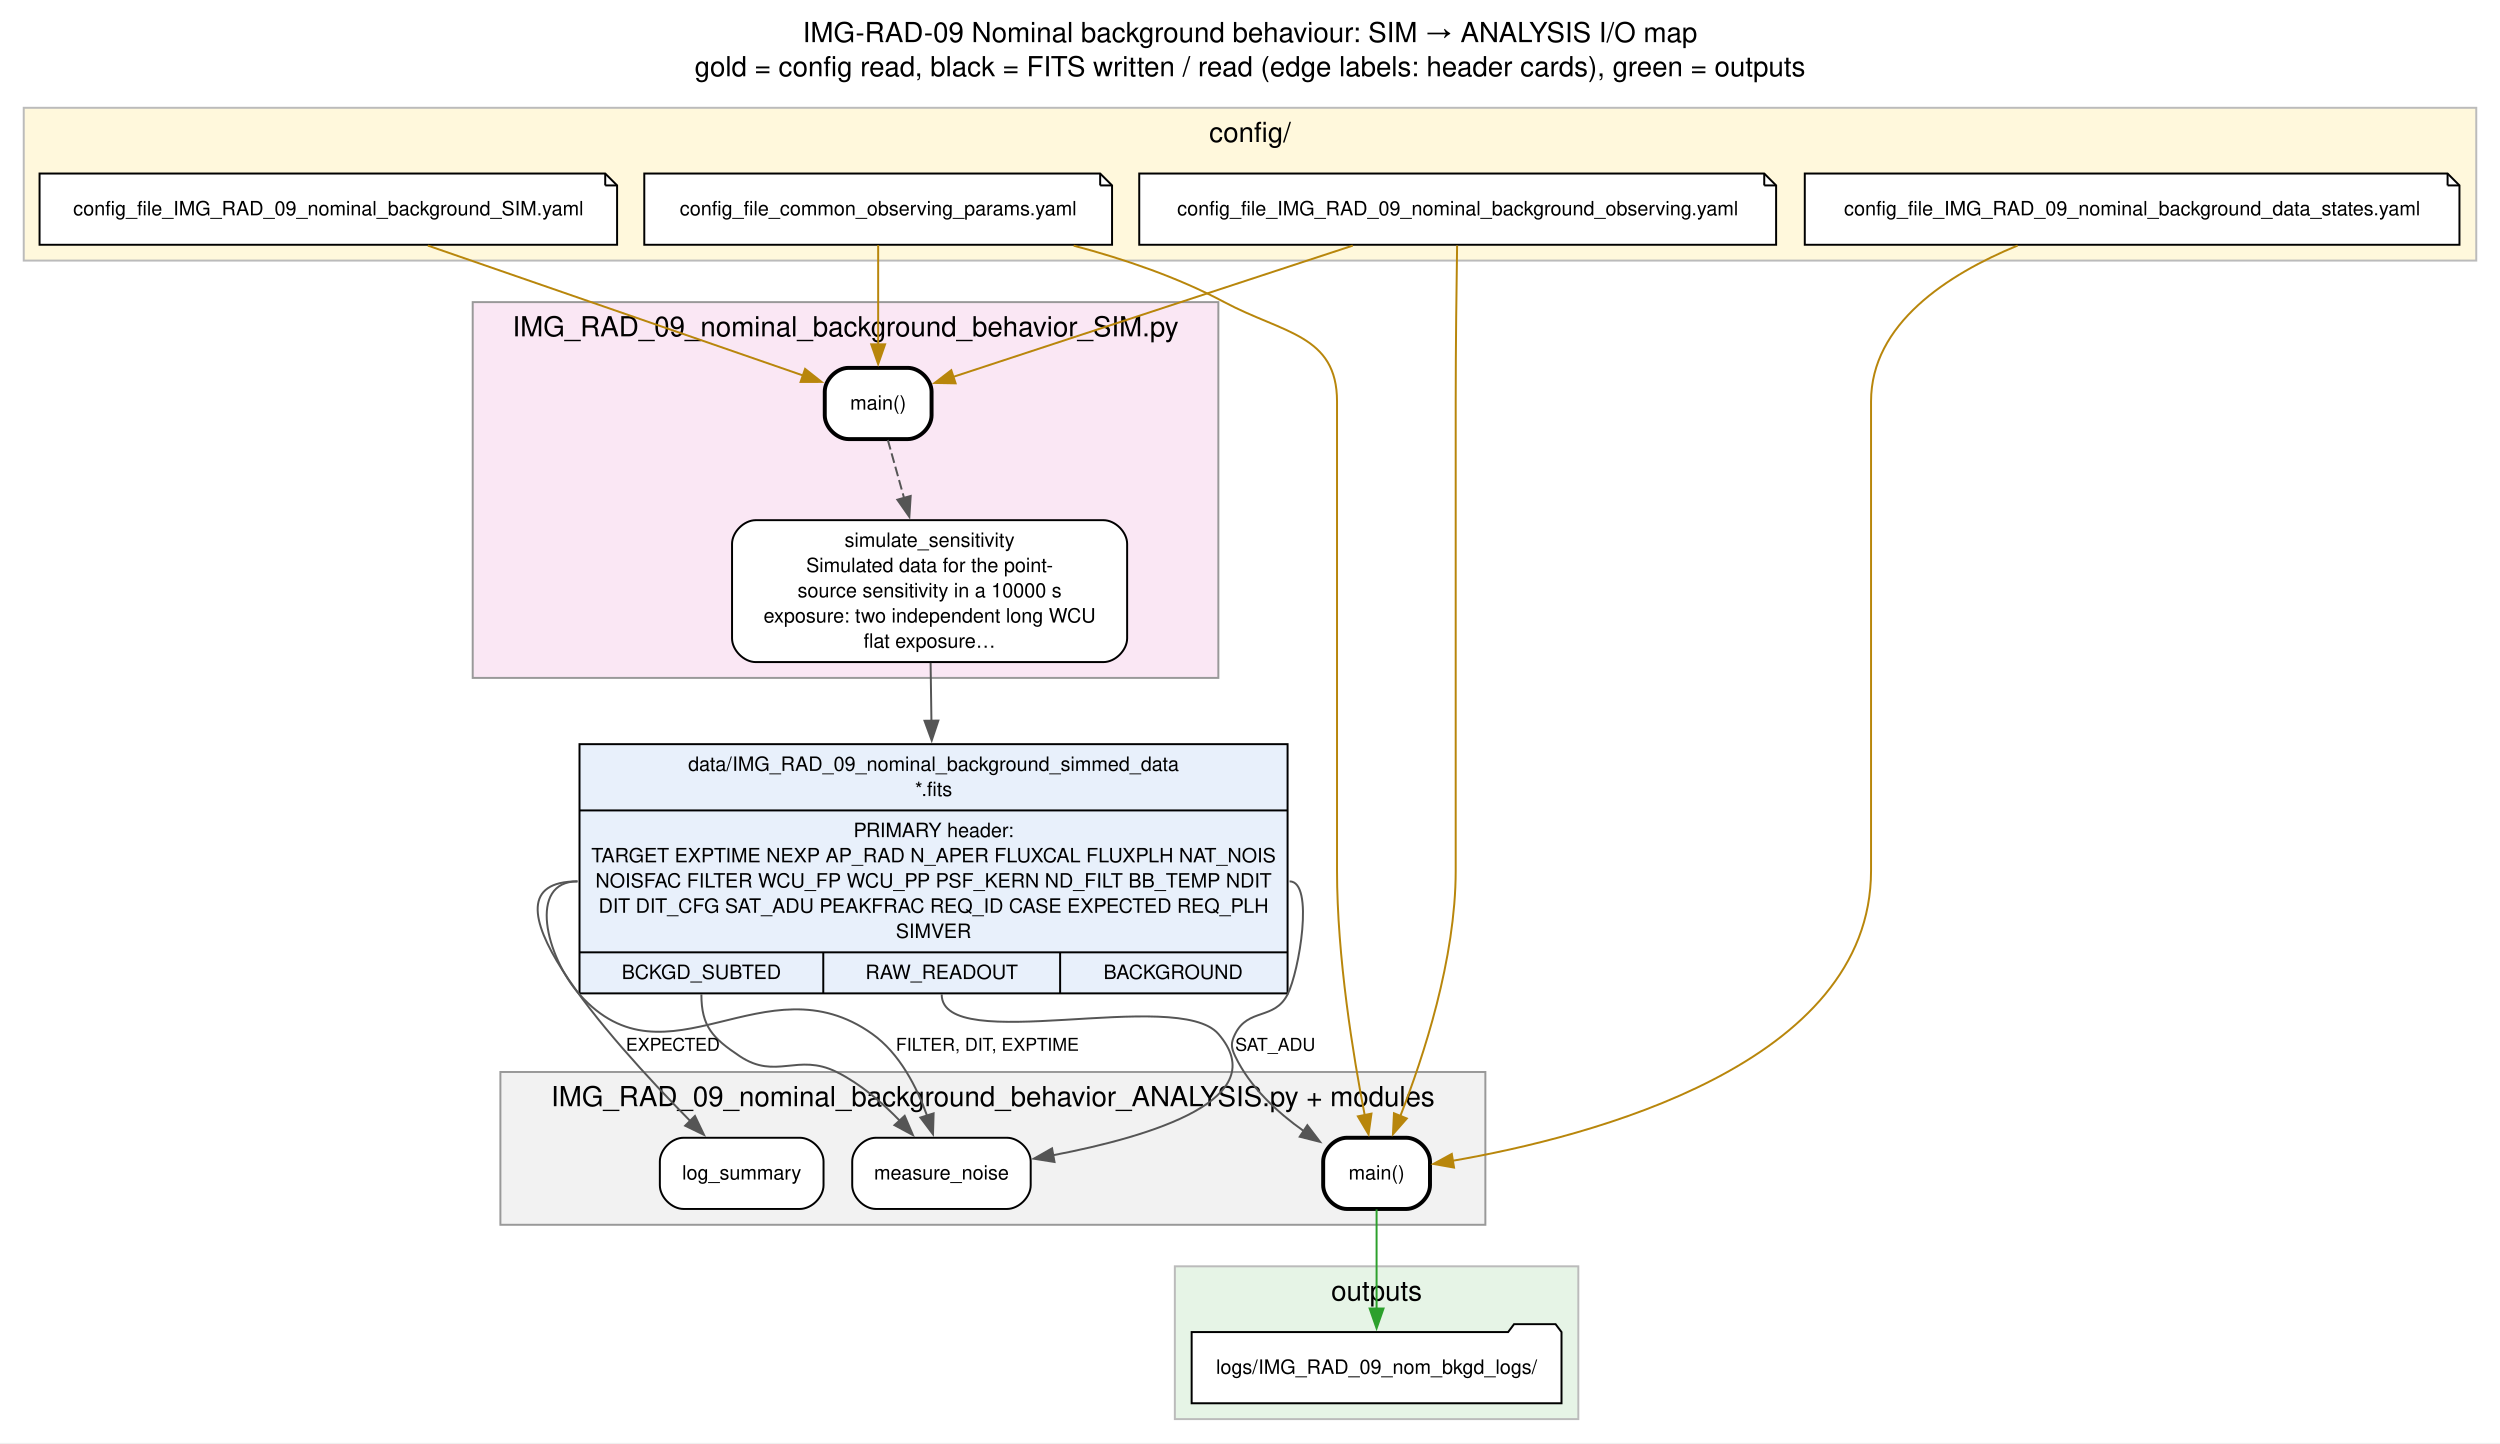
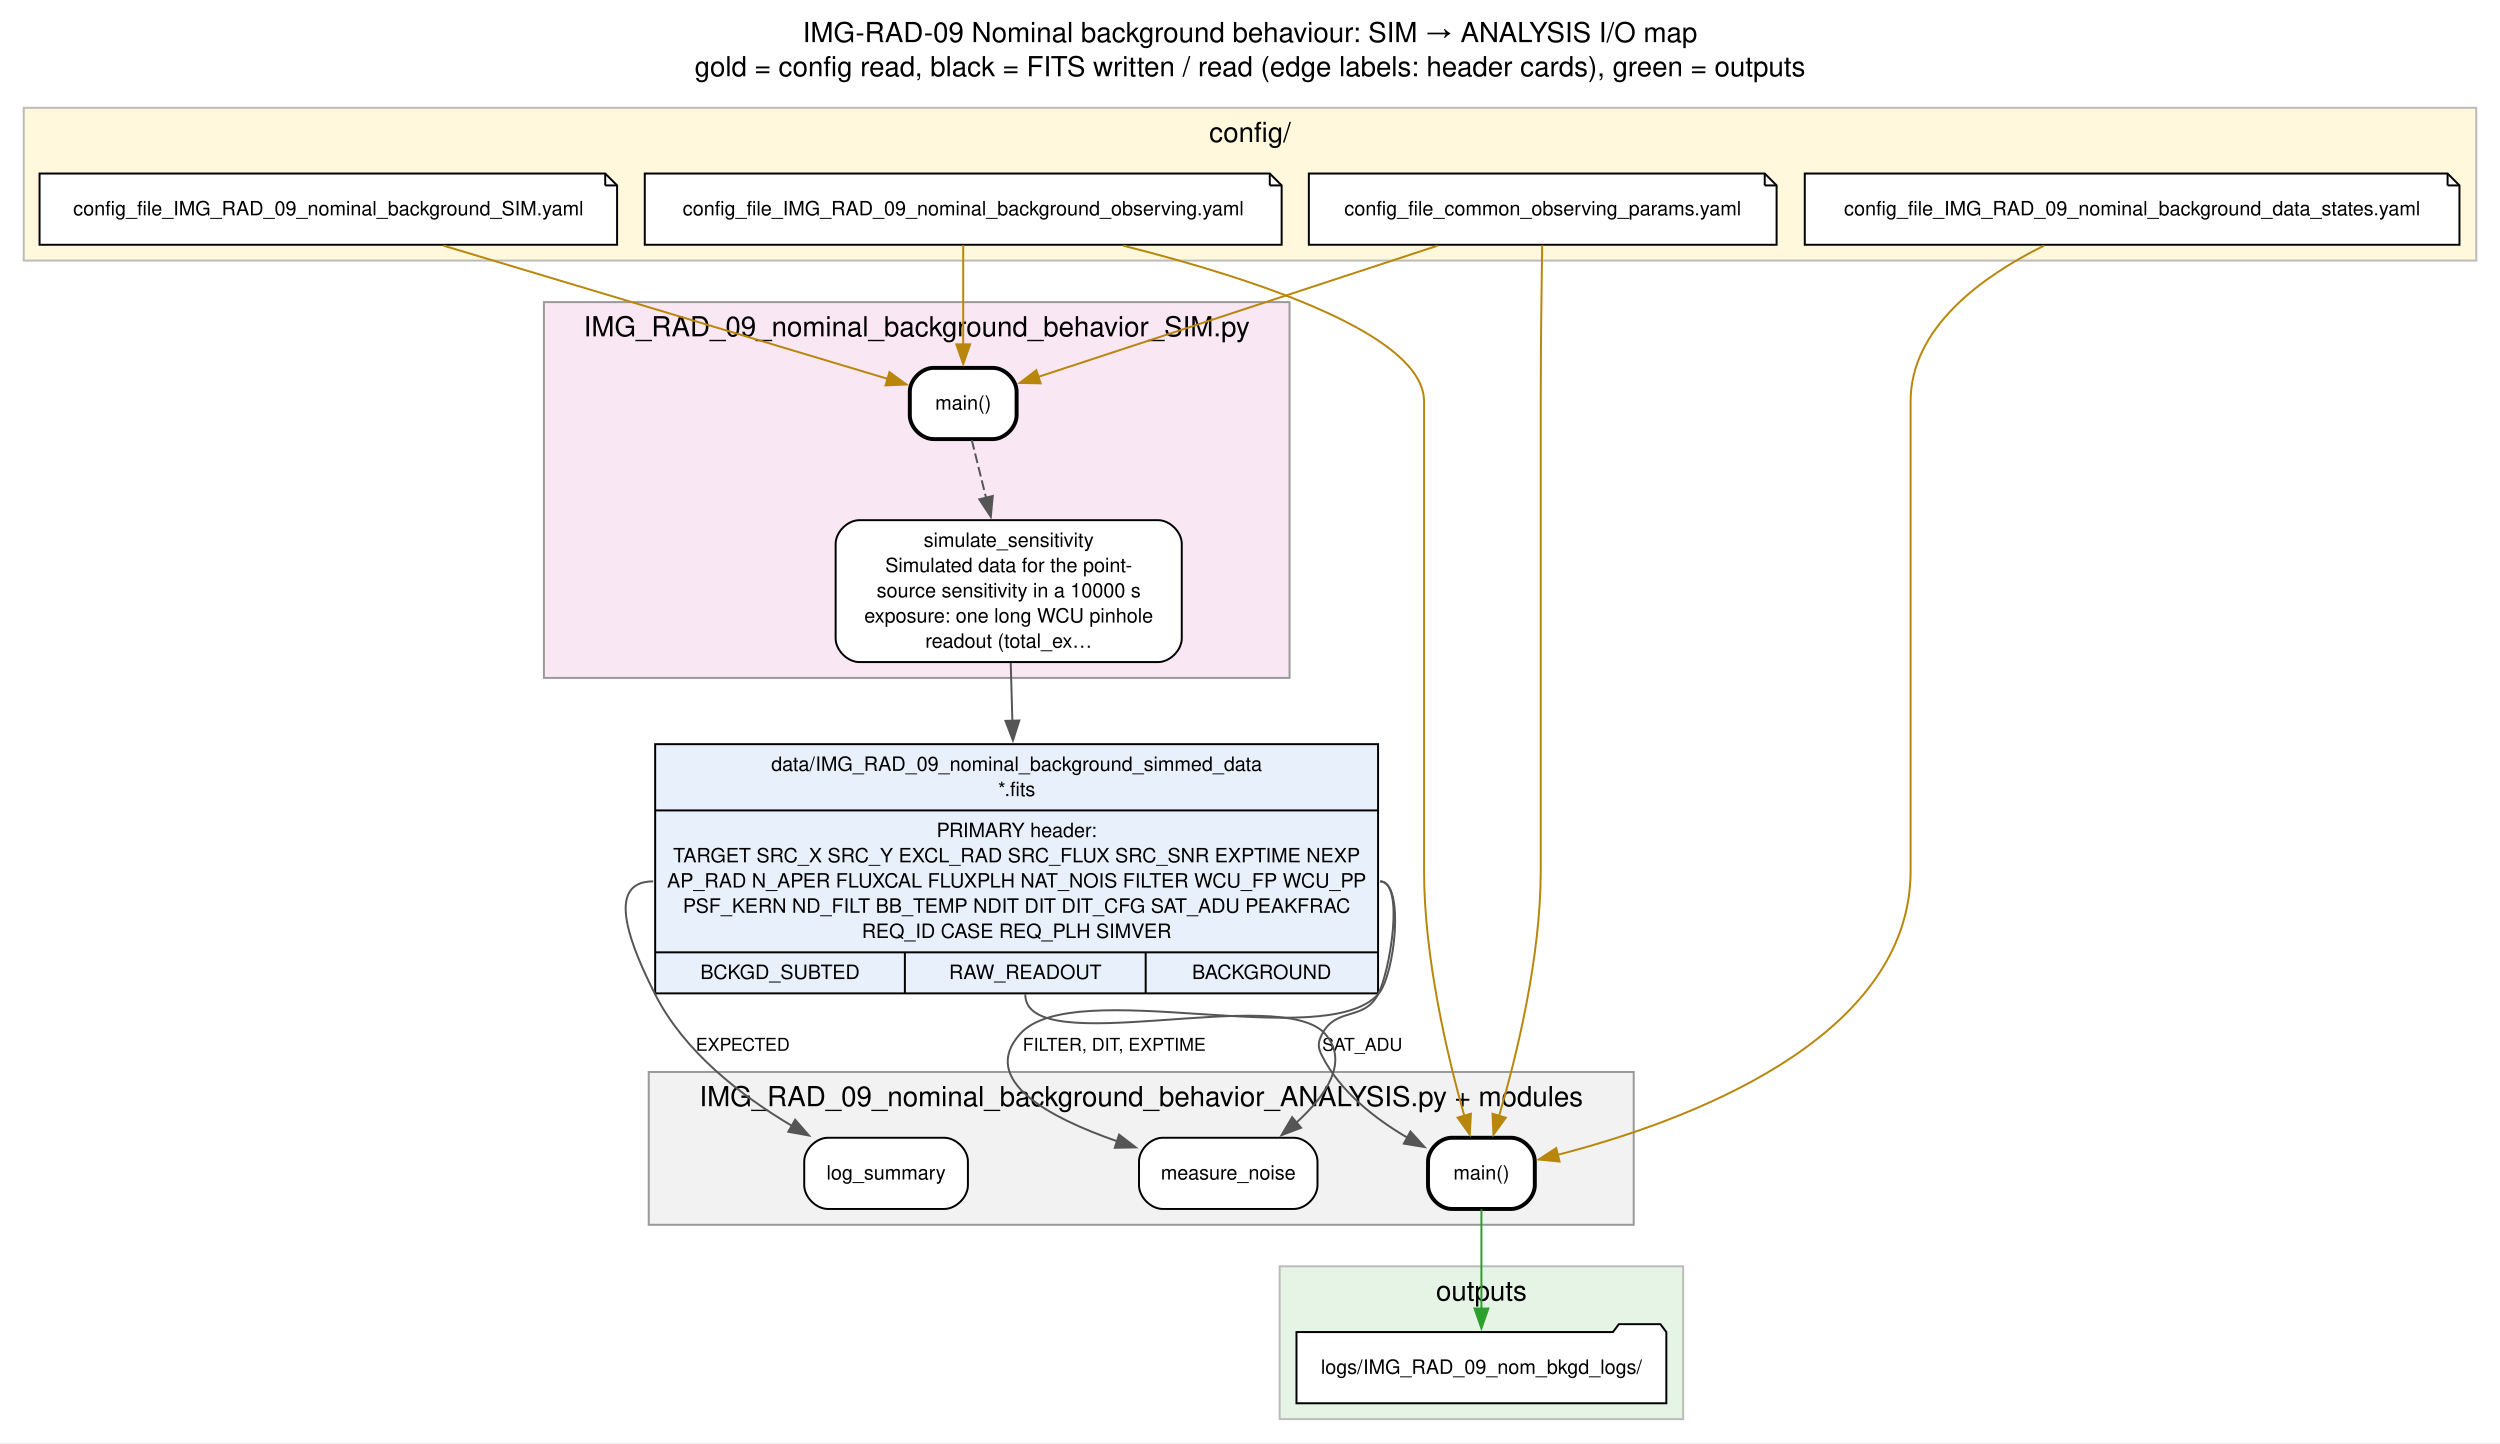
<svg xmlns="http://www.w3.org/2000/svg" width="1264pt" height="730pt" viewBox="0.00 0.00 1264.00 730.00">
  <g id="graph0" class="graph" transform="scale(1 1) rotate(0) translate(4 725.5)">
    <polygon fill="white" stroke="none" points="-4,4 -4,-725.5 1260,-725.5 1260,4 -4,4" />
    <text xml:space="preserve" text-anchor="middle" x="628" y="-704.2" font-family="Helvetica,sans-Serif" font-size="14.00">IMG-RAD-09 Nominal background behaviour: SIM → ANALYSIS I/O map</text>
    <text xml:space="preserve" text-anchor="middle" x="628" y="-686.95" font-family="Helvetica,sans-Serif" font-size="14.00">gold = config read, black = FITS written / read (edge labels: header cards), green = outputs</text>
    <g id="clust1" class="cluster">
      <polygon fill="#fff8dc" stroke="#bbbbbb" points="8,-593.75 8,-671 1248,-671 1248,-593.75 8,-593.75" />
      <text xml:space="preserve" text-anchor="middle" x="628" y="-653.7" font-family="Helvetica,sans-Serif" font-size="14.00">config/</text>
    </g>
    <g id="clust2" class="cluster">
-       <polygon fill="#fae7f4" stroke="#999999" points="235,-382.75 235,-572.75 612,-572.75 612,-382.75 235,-382.75" />
-       <text xml:space="preserve" text-anchor="middle" x="423.5" y="-555.45" font-family="Helvetica,sans-Serif" font-size="14.00">IMG_RAD_09_nominal_background_behavior_SIM.py</text>
+       <polygon fill="#fae7f4" stroke="#999999" points="271,-382.75 271,-572.75 648,-572.75 648,-382.75 271,-382.75" />
+       <text xml:space="preserve" text-anchor="middle" x="459.5" y="-555.45" font-family="Helvetica,sans-Serif" font-size="14.00">IMG_RAD_09_nominal_background_behavior_SIM.py</text>
    </g>
    <g id="clust3" class="cluster">
-       <polygon fill="#f2f2f2" stroke="#999999" points="249,-106.25 249,-183.5 747,-183.5 747,-106.25 249,-106.25" />
-       <text xml:space="preserve" text-anchor="middle" x="498" y="-166.2" font-family="Helvetica,sans-Serif" font-size="14.00">IMG_RAD_09_nominal_background_behavior_ANALYSIS.py + modules</text>
+       <polygon fill="#f2f2f2" stroke="#999999" points="324,-106.25 324,-183.5 822,-183.5 822,-106.25 324,-106.25" />
+       <text xml:space="preserve" text-anchor="middle" x="573" y="-166.2" font-family="Helvetica,sans-Serif" font-size="14.00">IMG_RAD_09_nominal_background_behavior_ANALYSIS.py + modules</text>
    </g>
    <g id="clust4" class="cluster">
-       <polygon fill="#e6f4e6" stroke="#bbbbbb" points="590,-8 590,-85.25 794,-85.25 794,-8 590,-8" />
-       <text xml:space="preserve" text-anchor="middle" x="692" y="-67.95" font-family="Helvetica,sans-Serif" font-size="14.00">outputs</text>
+       <polygon fill="#e6f4e6" stroke="#bbbbbb" points="643,-8 643,-85.25 847,-85.25 847,-8 643,-8" />
+       <text xml:space="preserve" text-anchor="middle" x="745" y="-67.95" font-family="Helvetica,sans-Serif" font-size="14.00">outputs</text>
    </g>
    <g id="node1" class="node">
-       <polygon fill="white" stroke="black" points="888,-637.75 572,-637.75 572,-601.75 894,-601.75 894,-631.75 888,-637.75" />
-       <polyline fill="none" stroke="black" points="888,-637.75 888,-631.75" />
-       <polyline fill="none" stroke="black" points="894,-631.75 888,-631.75" />
-       <text xml:space="preserve" text-anchor="middle" x="733" y="-616.62" font-family="Helvetica,sans-Serif" font-size="10.00">config_file_IMG_RAD_09_nominal_background_observing.yaml</text>
+       <polygon fill="white" stroke="black" points="638,-637.75 322,-637.75 322,-601.75 644,-601.75 644,-631.75 638,-637.75" />
+       <polyline fill="none" stroke="black" points="638,-637.75 638,-631.75" />
+       <polyline fill="none" stroke="black" points="644,-631.75 638,-631.75" />
+       <text xml:space="preserve" text-anchor="middle" x="483" y="-616.62" font-family="Helvetica,sans-Serif" font-size="10.00">config_file_IMG_RAD_09_nominal_background_observing.yaml</text>
    </g>
    <g id="node5" class="node">
-       <path fill="white" stroke="black" stroke-width="2" d="M455,-539.5C455,-539.5 425,-539.5 425,-539.5 419,-539.5 413,-533.5 413,-527.5 413,-527.5 413,-515.5 413,-515.5 413,-509.5 419,-503.5 425,-503.5 425,-503.5 455,-503.5 455,-503.5 461,-503.5 467,-509.5 467,-515.5 467,-515.5 467,-527.5 467,-527.5 467,-533.5 461,-539.5 455,-539.5" />
-       <text xml:space="preserve" text-anchor="middle" x="440" y="-518.38" font-family="Helvetica,sans-Serif" font-size="10.00">main()</text>
+       <path fill="white" stroke="black" stroke-width="2" d="M498,-539.5C498,-539.5 468,-539.5 468,-539.5 462,-539.5 456,-533.5 456,-527.5 456,-527.5 456,-515.5 456,-515.5 456,-509.5 462,-503.5 468,-503.5 468,-503.5 498,-503.5 498,-503.5 504,-503.5 510,-509.5 510,-515.5 510,-515.5 510,-527.5 510,-527.5 510,-533.5 504,-539.5 498,-539.5" />
+       <text xml:space="preserve" text-anchor="middle" x="483" y="-518.38" font-family="Helvetica,sans-Serif" font-size="10.00">main()</text>
+     </g>
+     <g id="edge7" class="edge">
+       <path fill="none" stroke="#b8860b" d="M483,-601.54C483,-587.53 483,-567.46 483,-551.05" />
+       <polygon fill="#b8860b" stroke="#b8860b" points="486.5,-551.4 483,-541.4 479.5,-551.4 486.5,-551.4" />
+     </g>
+     <g id="node8" class="node">
+       <path fill="white" stroke="black" stroke-width="2" d="M760,-150.25C760,-150.25 730,-150.25 730,-150.25 724,-150.25 718,-144.25 718,-138.25 718,-138.25 718,-126.25 718,-126.25 718,-120.25 724,-114.25 730,-114.25 730,-114.25 760,-114.25 760,-114.25 766,-114.25 772,-120.25 772,-126.25 772,-126.25 772,-138.25 772,-138.25 772,-144.25 766,-150.25 760,-150.25" />
+       <text xml:space="preserve" text-anchor="middle" x="745" y="-129.12" font-family="Helvetica,sans-Serif" font-size="10.00">main()</text>
    </g>
    <g id="edge8" class="edge">
-       <path fill="none" stroke="#b8860b" d="M679.94,-601.32C621.56,-582.14 529.2,-551.8 477.76,-534.9" />
-       <polygon fill="#b8860b" stroke="#b8860b" points="479.16,-531.68 468.56,-531.88 476.97,-538.33 479.16,-531.68" />
-     </g>
-     <g id="node8" class="node">
-       <path fill="white" stroke="black" stroke-width="2" d="M707,-150.25C707,-150.25 677,-150.25 677,-150.25 671,-150.25 665,-144.25 665,-138.25 665,-138.25 665,-126.25 665,-126.25 665,-120.25 671,-114.25 677,-114.25 677,-114.25 707,-114.25 707,-114.25 713,-114.25 719,-120.25 719,-126.25 719,-126.25 719,-138.25 719,-138.25 719,-144.25 713,-150.25 707,-150.25" />
-       <text xml:space="preserve" text-anchor="middle" x="692" y="-129.12" font-family="Helvetica,sans-Serif" font-size="10.00">main()</text>
-     </g>
-     <g id="edge9" class="edge">
-       <path fill="none" stroke="#b8860b" d="M732.71,-601.36C732.42,-582.09 732,-550.07 732,-522.5 732,-522.5 732,-522.5 732,-285.25 732,-240.73 715.75,-191.22 703.97,-161.16" />
-       <polygon fill="#b8860b" stroke="#b8860b" points="707.28,-160 700.28,-152.05 700.79,-162.63 707.28,-160" />
+       <path fill="none" stroke="#b8860b" d="M563.84,-601.3C631.13,-584.37 716,-556.31 716,-522.5 716,-522.5 716,-522.5 716,-285.25 716,-241.37 727.8,-191.62 736.35,-161.34" />
+       <polygon fill="#b8860b" stroke="#b8860b" points="739.68,-162.4 739.12,-151.82 732.96,-160.45 739.68,-162.4" />
    </g>
    <g id="node2" class="node">
      <polygon fill="white" stroke="black" points="302,-637.75 16,-637.75 16,-601.75 308,-601.75 308,-631.75 302,-637.75" />
      <polyline fill="none" stroke="black" points="302,-637.75 302,-631.75" />
      <polyline fill="none" stroke="black" points="308,-631.75 302,-631.75" />
      <text xml:space="preserve" text-anchor="middle" x="162" y="-616.62" font-family="Helvetica,sans-Serif" font-size="10.00">config_file_IMG_RAD_09_nominal_background_SIM.yaml</text>
    </g>
-     <g id="edge10" class="edge">
-       <path fill="none" stroke="#b8860b" d="M212.34,-601.32C266.92,-582.42 352.81,-552.69 402,-535.66" />
-       <polygon fill="#b8860b" stroke="#b8860b" points="403.06,-538.99 411.37,-532.41 400.77,-532.38 403.06,-538.99" />
+     <g id="edge9" class="edge">
+       <path fill="none" stroke="#b8860b" d="M220.13,-601.32C285.37,-581.76 389.35,-550.58 444.97,-533.9" />
+       <polygon fill="#b8860b" stroke="#b8860b" points="445.72,-537.33 454.3,-531.11 443.71,-530.63 445.72,-537.33" />
    </g>
    <g id="node3" class="node">
-       <polygon fill="white" stroke="black" points="552.25,-637.75 321.75,-637.75 321.75,-601.75 558.25,-601.75 558.25,-631.75 552.25,-637.75" />
-       <polyline fill="none" stroke="black" points="552.25,-637.75 552.25,-631.75" />
-       <polyline fill="none" stroke="black" points="558.25,-631.75 552.25,-631.75" />
-       <text xml:space="preserve" text-anchor="middle" x="440" y="-616.62" font-family="Helvetica,sans-Serif" font-size="10.00">config_file_common_observing_params.yaml</text>
+       <polygon fill="white" stroke="black" points="888.25,-637.75 657.75,-637.75 657.75,-601.75 894.25,-601.75 894.25,-631.75 888.25,-637.75" />
+       <polyline fill="none" stroke="black" points="888.25,-637.75 888.25,-631.75" />
+       <polyline fill="none" stroke="black" points="894.25,-631.75 888.25,-631.75" />
+       <text xml:space="preserve" text-anchor="middle" x="776" y="-616.62" font-family="Helvetica,sans-Serif" font-size="10.00">config_file_common_observing_params.yaml</text>
+     </g>
+     <g id="edge10" class="edge">
+       <path fill="none" stroke="#b8860b" d="M722.94,-601.32C664.56,-582.14 572.2,-551.8 520.76,-534.9" />
+       <polygon fill="#b8860b" stroke="#b8860b" points="522.16,-531.68 511.56,-531.88 519.97,-538.33 522.16,-531.68" />
    </g>
    <g id="edge11" class="edge">
-       <path fill="none" stroke="#b8860b" d="M440,-601.54C440,-587.53 440,-567.46 440,-551.05" />
-       <polygon fill="#b8860b" stroke="#b8860b" points="443.5,-551.4 440,-541.4 436.5,-551.4 443.5,-551.4" />
-     </g>
-     <g id="edge12" class="edge">
-       <path fill="none" stroke="#b8860b" d="M538.85,-601.29C564.55,-594.49 591.58,-585.24 615,-572.75 644.8,-556.86 672,-556.27 672,-522.5 672,-522.5 672,-522.5 672,-285.25 672,-241.78 680.14,-191.91 686.03,-161.5" />
-       <polygon fill="#b8860b" stroke="#b8860b" points="689.41,-162.45 687.94,-151.96 682.55,-161.08 689.41,-162.45" />
+       <path fill="none" stroke="#b8860b" d="M775.71,-601.36C775.42,-582.09 775,-550.07 775,-522.5 775,-522.5 775,-522.5 775,-285.25 775,-241.32 762.79,-191.58 753.95,-161.32" />
+       <polygon fill="#b8860b" stroke="#b8860b" points="757.32,-160.37 751.08,-151.81 750.62,-162.39 757.32,-160.37" />
    </g>
    <g id="node4" class="node">
      <polygon fill="white" stroke="black" points="1233.5,-637.75 908.5,-637.75 908.5,-601.75 1239.5,-601.75 1239.5,-631.75 1233.5,-637.75" />
      <polyline fill="none" stroke="black" points="1233.5,-637.75 1233.5,-631.75" />
      <polyline fill="none" stroke="black" points="1239.5,-631.75 1233.5,-631.75" />
      <text xml:space="preserve" text-anchor="middle" x="1074" y="-616.62" font-family="Helvetica,sans-Serif" font-size="10.00">config_file_IMG_RAD_09_nominal_background_data_states.yaml</text>
    </g>
-     <g id="edge13" class="edge">
-       <path fill="none" stroke="#b8860b" d="M1016.1,-601.36C980.64,-586.73 942,-561.78 942,-522.5 942,-522.5 942,-522.5 942,-285.25 942,-187.33 800.25,-150.69 730.22,-138.57" />
-       <polygon fill="#b8860b" stroke="#b8860b" points="731.16,-135.17 720.72,-137.01 730.03,-142.08 731.16,-135.17" />
+     <g id="edge12" class="edge">
+       <path fill="none" stroke="#b8860b" d="M1029.41,-601.28C998.18,-585.8 962,-559.8 962,-522.5 962,-522.5 962,-522.5 962,-285.25 962,-199.08 845.79,-157.63 783.46,-141.59" />
+       <polygon fill="#b8860b" stroke="#b8860b" points="784.5,-138.24 773.95,-139.25 782.82,-145.04 784.5,-138.24" />
    </g>
    <g id="node6" class="node">
-       <path fill="white" stroke="black" d="M553.88,-462.5C553.88,-462.5 378.12,-462.5 378.12,-462.5 372.12,-462.5 366.12,-456.5 366.12,-450.5 366.12,-450.5 366.12,-402.75 366.12,-402.75 366.12,-396.75 372.12,-390.75 378.12,-390.75 378.12,-390.75 553.88,-390.75 553.88,-390.75 559.88,-390.75 565.88,-396.75 565.88,-402.75 565.88,-402.75 565.88,-450.5 565.88,-450.5 565.88,-456.5 559.88,-462.5 553.88,-462.5" />
-       <text xml:space="preserve" text-anchor="middle" x="466" y="-449" font-family="Helvetica,sans-Serif" font-size="10.00">simulate_sensitivity</text>
-       <text xml:space="preserve" text-anchor="middle" x="466" y="-436.25" font-family="Helvetica,sans-Serif" font-size="10.00">Simulated data for the point-</text>
-       <text xml:space="preserve" text-anchor="middle" x="466" y="-423.5" font-family="Helvetica,sans-Serif" font-size="10.00">source sensitivity in a 10000 s</text>
-       <text xml:space="preserve" text-anchor="middle" x="466" y="-410.75" font-family="Helvetica,sans-Serif" font-size="10.00">exposure: two independent long WCU</text>
-       <text xml:space="preserve" text-anchor="middle" x="466" y="-398" font-family="Helvetica,sans-Serif" font-size="10.00">flat exposure…</text>
+       <path fill="white" stroke="black" d="M581.5,-462.5C581.5,-462.5 430.5,-462.5 430.5,-462.5 424.5,-462.5 418.5,-456.5 418.5,-450.5 418.5,-450.5 418.5,-402.75 418.5,-402.75 418.5,-396.75 424.5,-390.75 430.5,-390.75 430.5,-390.75 581.5,-390.75 581.5,-390.75 587.5,-390.75 593.5,-396.75 593.5,-402.75 593.5,-402.75 593.5,-450.5 593.5,-450.5 593.5,-456.5 587.5,-462.5 581.5,-462.5" />
+       <text xml:space="preserve" text-anchor="middle" x="506" y="-449" font-family="Helvetica,sans-Serif" font-size="10.00">simulate_sensitivity</text>
+       <text xml:space="preserve" text-anchor="middle" x="506" y="-436.25" font-family="Helvetica,sans-Serif" font-size="10.00">Simulated data for the point-</text>
+       <text xml:space="preserve" text-anchor="middle" x="506" y="-423.5" font-family="Helvetica,sans-Serif" font-size="10.00">source sensitivity in a 10000 s</text>
+       <text xml:space="preserve" text-anchor="middle" x="506" y="-410.75" font-family="Helvetica,sans-Serif" font-size="10.00">exposure: one long WCU pinhole</text>
+       <text xml:space="preserve" text-anchor="middle" x="506" y="-398" font-family="Helvetica,sans-Serif" font-size="10.00">readout (total_ex…</text>
    </g>
    <g id="edge1" class="edge">
-       <path fill="none" stroke="#555555" stroke-dasharray="5,2" d="M444.89,-503.03C447.25,-494.61 450.2,-484.07 453.14,-473.56" />
-       <polygon fill="#555555" stroke="#555555" points="456.44,-474.74 455.77,-464.17 449.7,-472.86 456.44,-474.74" />
+       <path fill="none" stroke="#555555" stroke-dasharray="5,2" d="M487.33,-503.03C489.41,-494.61 492.02,-484.07 494.62,-473.56" />
+       <polygon fill="#555555" stroke="#555555" points="497.94,-474.73 496.95,-464.18 491.15,-473.05 497.94,-474.73" />
    </g>
    <g id="node7" class="node">
-       <polygon fill="#e8f0fb" stroke="black" points="289,-223.25 289,-349.25 647,-349.25 647,-223.25 289,-223.25" />
-       <text xml:space="preserve" text-anchor="middle" x="468" y="-335.75" font-family="Helvetica,sans-Serif" font-size="10.00">data/IMG_RAD_09_nominal_background_simmed_data</text>
-       <text xml:space="preserve" text-anchor="middle" x="468" y="-323" font-family="Helvetica,sans-Serif" font-size="10.00">*.fits</text>
-       <polyline fill="none" stroke="black" points="289,-315.75 647,-315.75" />
-       <text xml:space="preserve" text-anchor="middle" x="468" y="-302.25" font-family="Helvetica,sans-Serif" font-size="10.00">PRIMARY header:</text>
-       <text xml:space="preserve" text-anchor="middle" x="468" y="-289.5" font-family="Helvetica,sans-Serif" font-size="10.00">TARGET EXPTIME NEXP AP_RAD N_APER FLUXCAL FLUXPLH NAT_NOIS</text>
-       <text xml:space="preserve" text-anchor="middle" x="468" y="-276.75" font-family="Helvetica,sans-Serif" font-size="10.00">NOISFAC FILTER WCU_FP WCU_PP PSF_KERN ND_FILT BB_TEMP NDIT</text>
-       <text xml:space="preserve" text-anchor="middle" x="468" y="-264" font-family="Helvetica,sans-Serif" font-size="10.00">DIT DIT_CFG SAT_ADU PEAKFRAC REQ_ID CASE EXPECTED REQ_PLH</text>
-       <text xml:space="preserve" text-anchor="middle" x="468" y="-251.25" font-family="Helvetica,sans-Serif" font-size="10.00">SIMVER</text>
-       <polyline fill="none" stroke="black" points="289,-244 647,-244" />
-       <text xml:space="preserve" text-anchor="middle" x="350.62" y="-230.5" font-family="Helvetica,sans-Serif" font-size="10.00">BCKGD_SUBTED</text>
-       <polyline fill="none" stroke="black" points="412.25,-223.25 412.25,-244" />
-       <text xml:space="preserve" text-anchor="middle" x="472.12" y="-230.5" font-family="Helvetica,sans-Serif" font-size="10.00">RAW_READOUT</text>
-       <polyline fill="none" stroke="black" points="532,-223.25 532,-244" />
-       <text xml:space="preserve" text-anchor="middle" x="589.12" y="-230.5" font-family="Helvetica,sans-Serif" font-size="10.00">BACKGROUND</text>
+       <polygon fill="#e8f0fb" stroke="black" points="327.25,-223.25 327.25,-349.25 692.75,-349.25 692.75,-223.25 327.25,-223.25" />
+       <text xml:space="preserve" text-anchor="middle" x="510" y="-335.75" font-family="Helvetica,sans-Serif" font-size="10.00">data/IMG_RAD_09_nominal_background_simmed_data</text>
+       <text xml:space="preserve" text-anchor="middle" x="510" y="-323" font-family="Helvetica,sans-Serif" font-size="10.00">*.fits</text>
+       <polyline fill="none" stroke="black" points="327.25,-315.75 692.75,-315.75" />
+       <text xml:space="preserve" text-anchor="middle" x="510" y="-302.25" font-family="Helvetica,sans-Serif" font-size="10.00">PRIMARY header:</text>
+       <text xml:space="preserve" text-anchor="middle" x="510" y="-289.5" font-family="Helvetica,sans-Serif" font-size="10.00">TARGET SRC_X SRC_Y EXCL_RAD SRC_FLUX SRC_SNR EXPTIME NEXP</text>
+       <text xml:space="preserve" text-anchor="middle" x="510" y="-276.75" font-family="Helvetica,sans-Serif" font-size="10.00">AP_RAD N_APER FLUXCAL FLUXPLH NAT_NOIS FILTER WCU_FP WCU_PP</text>
+       <text xml:space="preserve" text-anchor="middle" x="510" y="-264" font-family="Helvetica,sans-Serif" font-size="10.00">PSF_KERN ND_FILT BB_TEMP NDIT DIT DIT_CFG SAT_ADU PEAKFRAC</text>
+       <text xml:space="preserve" text-anchor="middle" x="510" y="-251.25" font-family="Helvetica,sans-Serif" font-size="10.00">REQ_ID CASE REQ_PLH SIMVER</text>
+       <polyline fill="none" stroke="black" points="327.25,-244 692.75,-244" />
+       <text xml:space="preserve" text-anchor="middle" x="390.38" y="-230.5" font-family="Helvetica,sans-Serif" font-size="10.00">BCKGD_SUBTED</text>
+       <polyline fill="none" stroke="black" points="453.5,-223.25 453.5,-244" />
+       <text xml:space="preserve" text-anchor="middle" x="514.38" y="-230.5" font-family="Helvetica,sans-Serif" font-size="10.00">RAW_READOUT</text>
+       <polyline fill="none" stroke="black" points="575.25,-223.25 575.25,-244" />
+       <text xml:space="preserve" text-anchor="middle" x="633.88" y="-230.5" font-family="Helvetica,sans-Serif" font-size="10.00">BACKGROUND</text>
    </g>
    <g id="edge2" class="edge">
-       <path fill="none" stroke="#555555" d="M466.51,-390.35C466.64,-381.33 466.79,-371.29 466.93,-361.12" />
-       <polygon fill="#555555" stroke="#555555" points="470.43,-361.18 467.08,-351.13 463.43,-361.08 470.43,-361.18" />
+       <path fill="none" stroke="#555555" d="M507.02,-390.35C507.28,-381.33 507.57,-371.29 507.86,-361.12" />
+       <polygon fill="#555555" stroke="#555555" points="511.36,-361.23 508.15,-351.13 504.37,-361.03 511.36,-361.23" />
    </g>
    <g id="edge3" class="edge">
-       <path fill="none" stroke="#555555" d="M648,-279.88C660.7,-279.88 652.76,-234.06 647,-222.75 640.31,-209.6 627.08,-215.96 620.5,-202.75 618.27,-198.27 618.35,-196.02 620.5,-191.5 627.93,-175.87 641.82,-163.06 655.4,-153.47" />
-       <polygon fill="#555555" stroke="#555555" points="656.99,-156.61 663.41,-148.18 653.14,-150.77 656.99,-156.61" />
-       <text xml:space="preserve" text-anchor="middle" x="640.75" y="-194.2" font-family="Helvetica,sans-Serif" font-size="9.00">SAT_ADU</text>
+       <path fill="none" stroke="#555555" d="M693.75,-279.88C706.45,-279.88 698.68,-233.98 692.75,-222.75 685.56,-209.15 671.57,-216.41 664.5,-202.75 662.2,-198.31 662.23,-195.95 664.5,-191.5 673.66,-173.56 691.21,-159.87 707.6,-150.28" />
+       <polygon fill="#555555" stroke="#555555" points="709.13,-153.43 716.23,-145.56 705.78,-147.29 709.13,-153.43" />
+       <text xml:space="preserve" text-anchor="middle" x="684.75" y="-194.2" font-family="Helvetica,sans-Serif" font-size="9.00">SAT_ADU</text>
    </g>
    <g id="node9" class="node">
-       <path fill="white" stroke="black" d="M505.12,-150.25C505.12,-150.25 438.88,-150.25 438.88,-150.25 432.88,-150.25 426.88,-144.25 426.88,-138.25 426.88,-138.25 426.88,-126.25 426.88,-126.25 426.88,-120.25 432.88,-114.25 438.88,-114.25 438.88,-114.25 505.12,-114.25 505.12,-114.25 511.12,-114.25 517.12,-120.25 517.12,-126.25 517.12,-126.25 517.12,-138.25 517.12,-138.25 517.12,-144.25 511.12,-150.25 505.12,-150.25" />
-       <text xml:space="preserve" text-anchor="middle" x="472" y="-129.12" font-family="Helvetica,sans-Serif" font-size="10.00">measure_noise</text>
+       <path fill="white" stroke="black" d="M650.12,-150.25C650.12,-150.25 583.88,-150.25 583.88,-150.25 577.88,-150.25 571.88,-144.25 571.88,-138.25 571.88,-138.25 571.88,-126.25 571.88,-126.25 571.88,-120.25 577.88,-114.25 583.88,-114.25 583.88,-114.25 650.12,-114.25 650.12,-114.25 656.12,-114.25 662.12,-120.25 662.12,-126.25 662.12,-126.25 662.12,-138.25 662.12,-138.25 662.12,-144.25 656.12,-150.25 650.12,-150.25" />
+       <text xml:space="preserve" text-anchor="middle" x="617" y="-129.12" font-family="Helvetica,sans-Serif" font-size="10.00">measure_noise</text>
    </g>
    <g id="edge4" class="edge">
-       <path fill="none" stroke="#555555" d="M472.12,-222.75C472.12,-191.35 591.43,-226.47 612,-202.75 640.43,-169.97 578.72,-151.02 528.39,-141.42" />
-       <polygon fill="#555555" stroke="#555555" points="529.16,-138 518.69,-139.67 527.91,-144.89 529.16,-138" />
+       <path fill="none" stroke="#555555" d="M514.38,-222.75C514.38,-188.76 643.59,-228.31 666,-202.75 678.32,-188.7 666.48,-171.56 651.36,-157.81" />
+       <polygon fill="#555555" stroke="#555555" points="653.82,-155.3 643.91,-151.54 649.31,-160.66 653.82,-155.3" />
    </g>
    <g id="edge5" class="edge">
-       <path fill="none" stroke="#555555" d="M350.62,-222.75C350.62,-206.41 356.41,-200.58 370,-191.5 388.35,-179.24 399.23,-193.3 419,-183.5 431,-177.55 442.13,-167.95 451.05,-158.73" />
-       <polygon fill="#555555" stroke="#555555" points="453.4,-161.34 457.57,-151.6 448.24,-156.62 453.4,-161.34" />
+       <path fill="none" stroke="#555555" d="M693.75,-279.88C706.45,-279.88 701.3,-232.13 692.75,-222.75 665.49,-192.84 538.75,-232.89 511.75,-202.75 490.96,-179.54 525.8,-160.66 560.84,-148.47" />
+       <polygon fill="#555555" stroke="#555555" points="561.82,-151.83 570.23,-145.38 559.63,-145.18 561.82,-151.83" />
+       <text xml:space="preserve" text-anchor="middle" x="559.38" y="-194.2" font-family="Helvetica,sans-Serif" font-size="9.00">FILTER, DIT, EXPTIME</text>
+     </g>
+     <g id="node10" class="node">
+       <path fill="white" stroke="black" d="M473.38,-150.25C473.38,-150.25 414.62,-150.25 414.62,-150.25 408.62,-150.25 402.62,-144.25 402.62,-138.25 402.62,-138.25 402.62,-126.25 402.62,-126.25 402.62,-120.25 408.62,-114.25 414.62,-114.25 414.62,-114.25 473.38,-114.25 473.38,-114.25 479.38,-114.25 485.38,-120.25 485.38,-126.25 485.38,-126.25 485.38,-138.25 485.38,-138.25 485.38,-144.25 479.38,-150.25 473.38,-150.25" />
+       <text xml:space="preserve" text-anchor="middle" x="444" y="-129.12" font-family="Helvetica,sans-Serif" font-size="10.00">log_summary</text>
    </g>
    <g id="edge6" class="edge">
-       <path fill="none" stroke="#555555" d="M288,-279.88C262.61,-279.88 272.12,-241.72 289,-222.75 333.11,-173.16 382.95,-241.28 437,-202.75 450.85,-192.88 459.54,-175.9 464.8,-161.2" />
-       <polygon fill="#555555" stroke="#555555" points="468.03,-162.59 467.72,-152 461.36,-160.47 468.03,-162.59" />
-       <text xml:space="preserve" text-anchor="middle" x="495.24" y="-194.2" font-family="Helvetica,sans-Serif" font-size="9.00">FILTER, DIT, EXPTIME</text>
-     </g>
-     <g id="node10" class="node">
-       <path fill="white" stroke="black" d="M400.38,-150.25C400.38,-150.25 341.62,-150.25 341.62,-150.25 335.62,-150.25 329.62,-144.25 329.62,-138.25 329.62,-138.25 329.62,-126.25 329.62,-126.25 329.62,-120.25 335.62,-114.25 341.62,-114.25 341.62,-114.25 400.38,-114.25 400.38,-114.25 406.38,-114.25 412.38,-120.25 412.38,-126.25 412.38,-126.25 412.38,-138.25 412.38,-138.25 412.38,-144.25 406.38,-150.25 400.38,-150.25" />
-       <text xml:space="preserve" text-anchor="middle" x="371" y="-129.12" font-family="Helvetica,sans-Serif" font-size="10.00">log_summary</text>
-     </g>
-     <g id="edge7" class="edge">
-       <path fill="none" stroke="#555555" d="M288,-279.88C232.99,-279.88 303.58,-200.76 344.93,-158.76" />
-       <polygon fill="#555555" stroke="#555555" points="347.37,-161.27 351.94,-151.72 342.41,-156.33 347.37,-161.27" />
-       <text xml:space="preserve" text-anchor="middle" x="336.2" y="-194.2" font-family="Helvetica,sans-Serif" font-size="9.00">EXPECTED</text>
+       <path fill="none" stroke="#555555" d="M326.25,-279.88C300.86,-279.88 315.81,-245.42 327.25,-222.75 341.92,-193.66 370.96,-171.34 396.41,-156.26" />
+       <polygon fill="#555555" stroke="#555555" points="398.02,-159.37 404.99,-151.39 394.57,-153.28 398.02,-159.37" />
+       <text xml:space="preserve" text-anchor="middle" x="371.55" y="-194.2" font-family="Helvetica,sans-Serif" font-size="9.00">EXPECTED</text>
    </g>
    <g id="node11" class="node">
-       <polygon fill="white" stroke="black" points="785.5,-52 782.5,-56 761.5,-56 758.5,-52 598.5,-52 598.5,-16 785.5,-16 785.5,-52" />
-       <text xml:space="preserve" text-anchor="middle" x="692" y="-30.88" font-family="Helvetica,sans-Serif" font-size="10.00">logs/IMG_RAD_09_nom_bkgd_logs/</text>
+       <polygon fill="white" stroke="black" points="838.5,-52 835.5,-56 814.5,-56 811.5,-52 651.5,-52 651.5,-16 838.5,-16 838.5,-52" />
+       <text xml:space="preserve" text-anchor="middle" x="745" y="-30.88" font-family="Helvetica,sans-Serif" font-size="10.00">logs/IMG_RAD_09_nom_bkgd_logs/</text>
    </g>
-     <g id="edge14" class="edge">
-       <path fill="none" stroke="#2ca02c" d="M692,-114.04C692,-100.03 692,-79.96 692,-63.55" />
-       <polygon fill="#2ca02c" stroke="#2ca02c" points="695.5,-63.9 692,-53.9 688.5,-63.9 695.5,-63.9" />
+     <g id="edge13" class="edge">
+       <path fill="none" stroke="#2ca02c" d="M745,-114.04C745,-100.03 745,-79.96 745,-63.55" />
+       <polygon fill="#2ca02c" stroke="#2ca02c" points="748.5,-63.9 745,-53.9 741.5,-63.9 748.5,-63.9" />
    </g>
  </g>
</svg>
